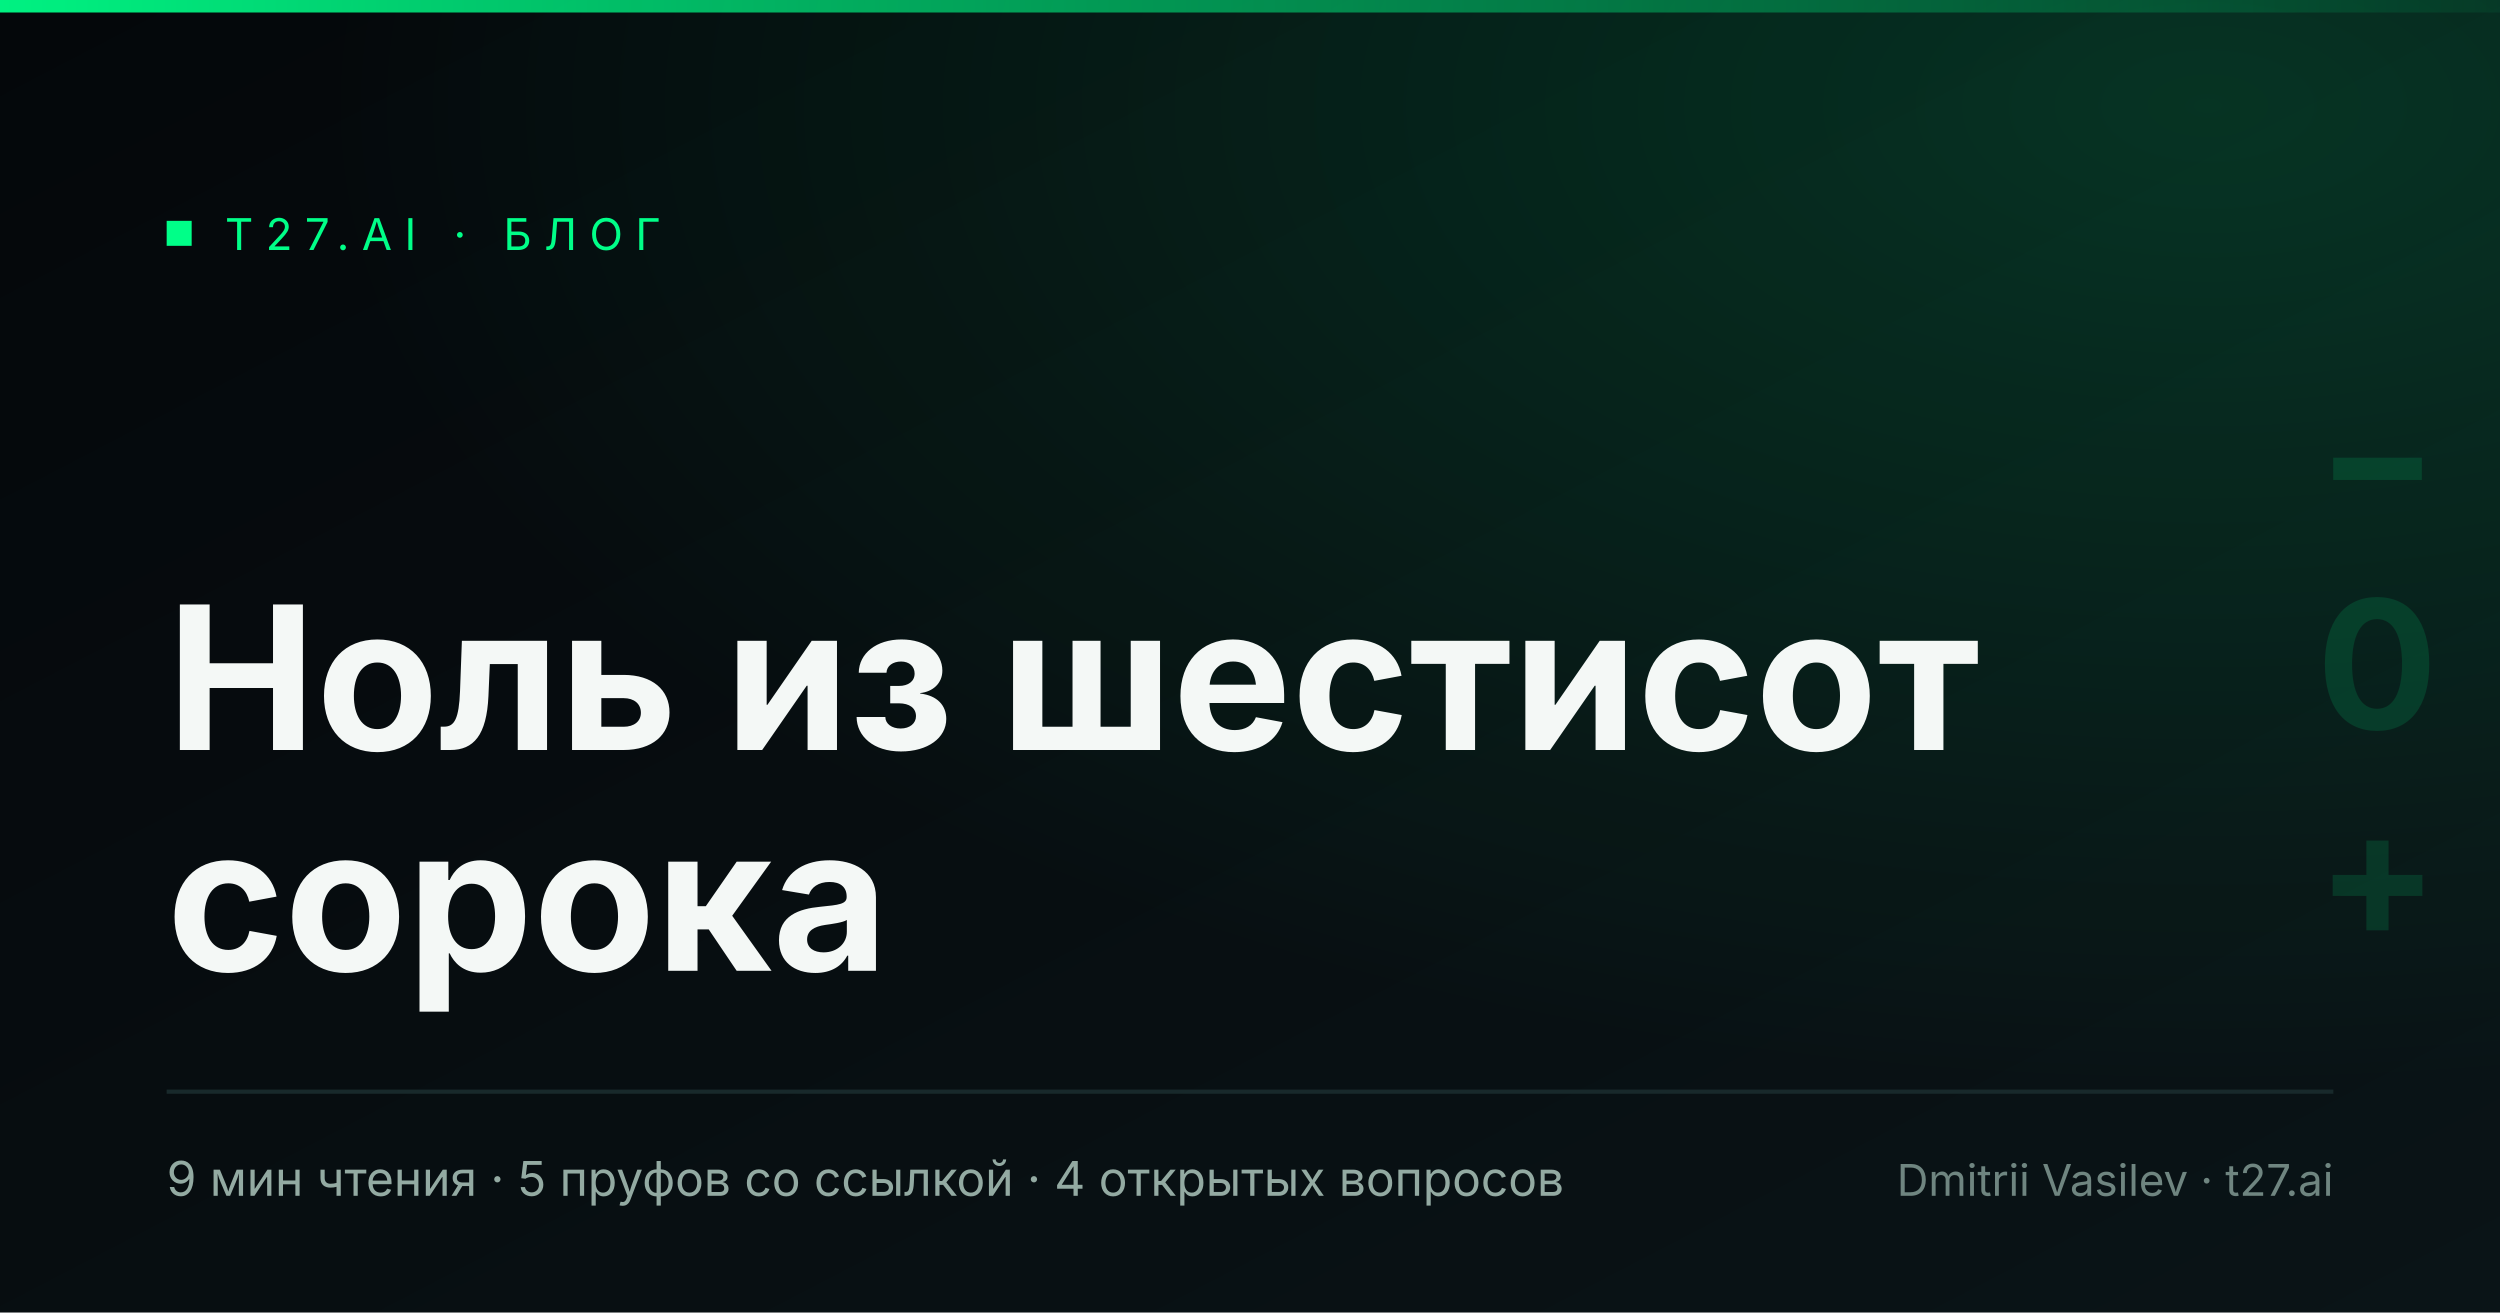
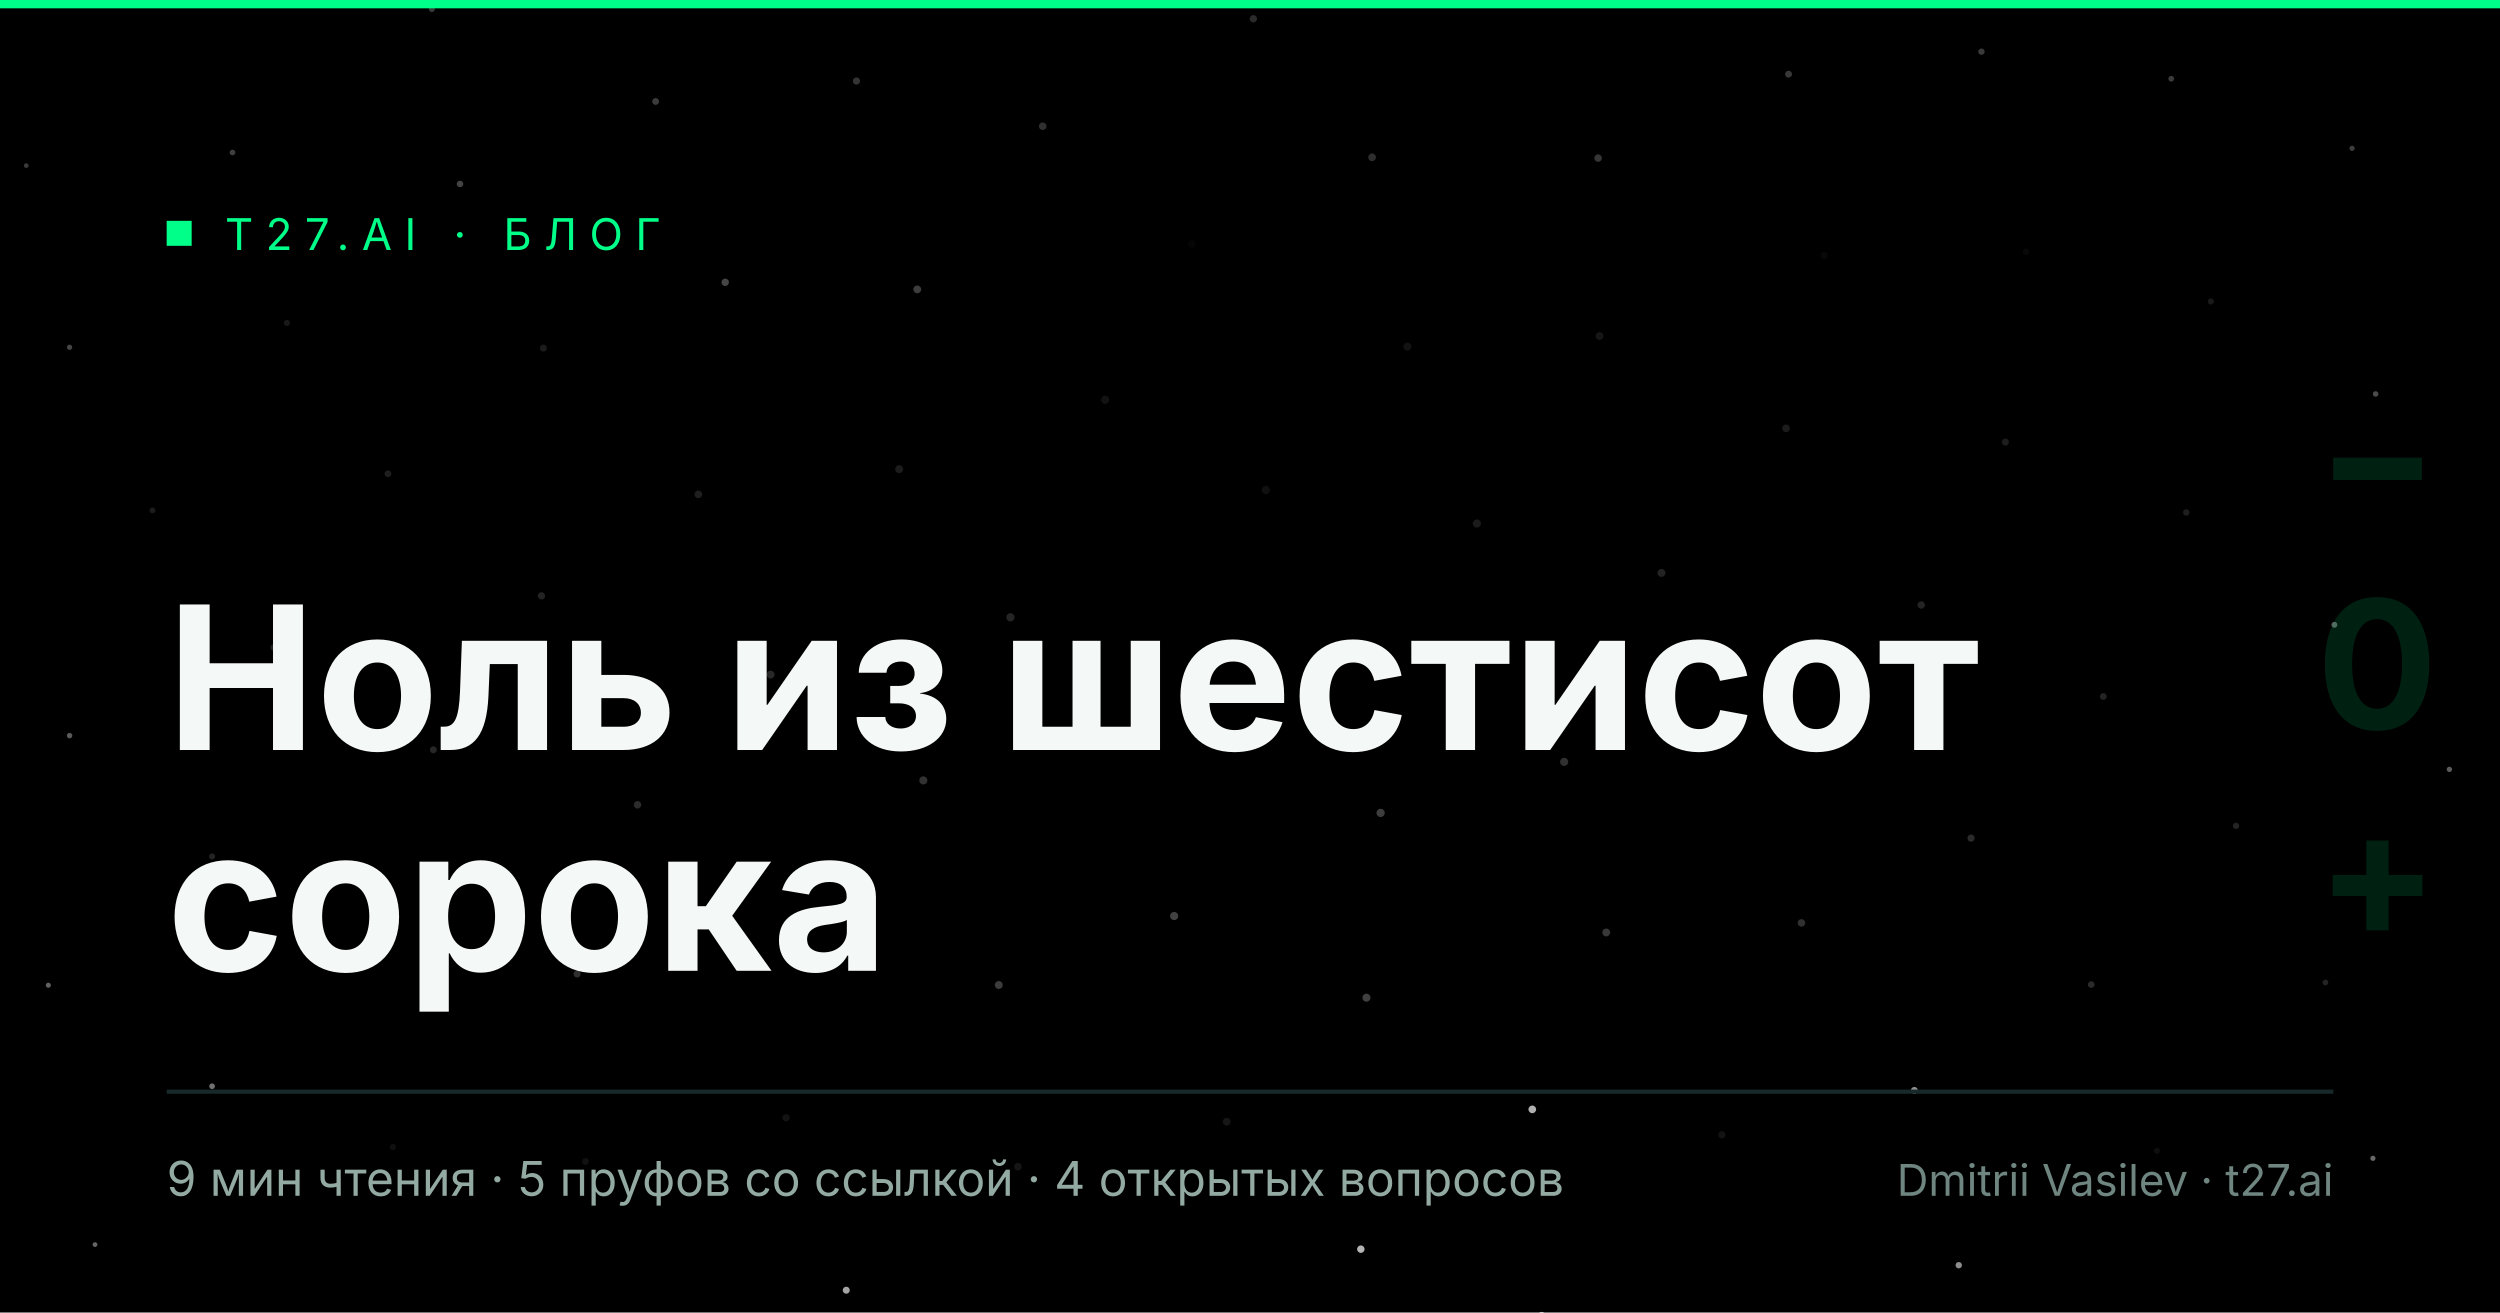
<svg xmlns="http://www.w3.org/2000/svg" width="1200" height="630" viewBox="0 0 1200 630" role="img" aria-label="Ноль из шестисот сорока">
-   <defs>
-     <linearGradient id="bg" x1="0" y1="0" x2="1" y2="1">
-       <stop offset="0%" stop-color="#04070a" />
-       <stop offset="100%" stop-color="#0a1417" />
-     </linearGradient>
-     <radialGradient id="halo" cx="0.88" cy="0.08" r="0.75">
-       <stop offset="0%" stop-color="#00ff88" stop-opacity="0.16" />
-       <stop offset="100%" stop-color="#00ff88" stop-opacity="0" />
-     </radialGradient>
-     <linearGradient id="glow" x1="0" y1="0" x2="1" y2="0">
-       <stop offset="0%" stop-color="#00ff88" stop-opacity="0.95" />
-       <stop offset="100%" stop-color="#00ff88" stop-opacity="0.06" />
-     </linearGradient>
-   </defs>
-   <rect width="1200" height="630" fill="url(#bg)" />
-   <rect width="1200" height="630" fill="url(#halo)" />
-   <text x="1112" y="250" font-family="Inter,Helvetica,Arial,sans-serif" font-size="86" font-weight="700" fill="#00ff88" opacity="0.13">−</text>
-   <text x="1112" y="350" font-family="Inter,Helvetica,Arial,sans-serif" font-size="86" font-weight="700" fill="#00ff88" opacity="0.13">0</text>
-   <text x="1112" y="450" font-family="Inter,Helvetica,Arial,sans-serif" font-size="86" font-weight="700" fill="#00ff88" opacity="0.13">+</text>
-   <rect x="0" y="0" width="1200" height="6" fill="url(#glow)" />
+   <rect width="1200" height="630" fill="#000000" />
+   <circle cx="638.9" cy="315.0" r="2.00" fill="#ffffff" opacity="0.164" />
+   <circle cx="550.3" cy="356.9" r="1.99" fill="#ffffff" opacity="0.232" />
+   <circle cx="607.6" cy="235.2" r="1.98" fill="#ffffff" opacity="0.064" />
+   <circle cx="662.7" cy="390.2" r="1.98" fill="#ffffff" opacity="0.242" />
+   <circle cx="485.0" cy="296.3" r="1.97" fill="#ffffff" opacity="0.145" />
+   <circle cx="708.9" cy="251.3" r="1.96" fill="#ffffff" opacity="0.109" />
+   <circle cx="563.6" cy="439.7" r="1.96" fill="#ffffff" opacity="0.257" />
+   <circle cx="530.5" cy="191.9" r="1.95" fill="#ffffff" opacity="0.073" />
+   <circle cx="750.8" cy="365.7" r="1.95" fill="#ffffff" opacity="0.194" />
+   <circle cx="443.2" cy="374.6" r="1.94" fill="#ffffff" opacity="0.198" />
+   <circle cx="675.6" cy="166.4" r="1.93" fill="#ffffff" opacity="0.071" />
+   <circle cx="655.9" cy="478.9" r="1.93" fill="#ffffff" opacity="0.252" />
+   <circle cx="431.6" cy="225.2" r="1.92" fill="#ffffff" opacity="0.110" />
+   <circle cx="797.5" cy="275.0" r="1.91" fill="#ffffff" opacity="0.137" />
+   <circle cx="479.4" cy="472.8" r="1.91" fill="#ffffff" opacity="0.237" />
+   <circle cx="572.1" cy="117.3" r="1.90" fill="#ffffff" opacity="0.022" />
+   <circle cx="771.0" cy="447.6" r="1.89" fill="#ffffff" opacity="0.219" />
+   <circle cx="369.9" cy="323.8" r="1.89" fill="#ffffff" opacity="0.160" />
+   <circle cx="767.8" cy="161.3" r="1.88" fill="#ffffff" opacity="0.089" />
+   <circle cx="588.8" cy="538.4" r="1.87" fill="#ffffff" opacity="0.089" />
+   <circle cx="440.3" cy="138.9" r="1.87" fill="#ffffff" opacity="0.242" />
+   <circle cx="853.0" cy="346.3" r="1.86" fill="#ffffff" opacity="0.167" />
+   <circle cx="385.7" cy="452.2" r="1.86" fill="#ffffff" opacity="0.208" />
+   <circle cx="658.6" cy="75.5" r="1.85" fill="#ffffff" opacity="0.182" />
+   <circle cx="735.5" cy="532.5" r="1.84" fill="#ffffff" opacity="0.691" />
+   <circle cx="335.2" cy="237.3" r="1.84" fill="#ffffff" opacity="0.124" />
+   <circle cx="857.3" cy="205.6" r="1.83" fill="#ffffff" opacity="0.113" />
+   <circle cx="488.6" cy="560.0" r="1.82" fill="#ffffff" opacity="0.084" />
+   <circle cx="500.5" cy="60.6" r="1.82" fill="#ffffff" opacity="0.189" />
+   <circle cx="864.7" cy="443.0" r="1.81" fill="#ffffff" opacity="0.194" />
+   <circle cx="306.0" cy="386.3" r="1.80" fill="#ffffff" opacity="0.174" />
+   <circle cx="767.1" cy="75.9" r="1.80" fill="#ffffff" opacity="0.214" />
+   <circle cx="653.2" cy="599.6" r="1.79" fill="#ffffff" opacity="0.706" />
+   <circle cx="348.1" cy="135.5" r="1.78" fill="#ffffff" opacity="0.274" />
+   <circle cx="922.2" cy="290.4" r="1.78" fill="#ffffff" opacity="0.141" />
+   <circle cx="377.3" cy="536.5" r="1.77" fill="#ffffff" opacity="0.076" />
+   <circle cx="601.6" cy="9.0" r="1.77" fill="#ffffff" opacity="0.168" />
+   <circle cx="826.5" cy="544.7" r="1.76" fill="#ffffff" opacity="0.076" />
+   <circle cx="259.9" cy="286.0" r="1.75" fill="#ffffff" opacity="0.139" />
+   <circle cx="875.6" cy="122.6" r="1.75" fill="#ffffff" opacity="0.033" />
+   <circle cx="537.3" cy="632.1" r="1.74" fill="#ffffff" opacity="0.689" />
+   <circle cx="411.1" cy="38.9" r="1.73" fill="#ffffff" opacity="0.206" />
+   <circle cx="946.1" cy="402.3" r="1.73" fill="#ffffff" opacity="0.169" />
+   <circle cx="277.0" cy="467.5" r="1.72" fill="#ffffff" opacity="0.185" />
+   <circle cx="727.7" cy="-1.8" r="1.71" fill="#ffffff" opacity="0.181" />
+   <circle cx="740.0" cy="631.4" r="1.71" fill="#ffffff" opacity="0.663" />
+   <circle cx="260.8" cy="167.1" r="1.70" fill="#ffffff" opacity="0.106" />
+   <circle cx="962.6" cy="212.2" r="1.69" fill="#ffffff" opacity="0.117" />
+   <circle cx="406.2" cy="619.3" r="1.69" fill="#ffffff" opacity="0.641" />
+   <circle cx="918.9" cy="523.4" r="1.67" fill="#ffffff" opacity="0.564" />
+   <circle cx="208.0" cy="359.9" r="1.67" fill="#ffffff" opacity="0.152" />
+   <circle cx="858.5" cy="35.6" r="1.66" fill="#ffffff" opacity="0.221" />
+   <circle cx="314.7" cy="48.7" r="1.65" fill="#ffffff" opacity="0.232" />
+   <circle cx="1009.6" cy="334.3" r="1.64" fill="#ffffff" opacity="0.144" />
+   <circle cx="281.0" cy="557.5" r="1.64" fill="#ffffff" opacity="0.068" />
+   <circle cx="838.8" cy="634.0" r="1.62" fill="#ffffff" opacity="0.611" />
+   <circle cx="186.2" cy="227.4" r="1.62" fill="#ffffff" opacity="0.119" />
+   <circle cx="972.5" cy="120.8" r="1.61" fill="#ffffff" opacity="0.034" />
+   <circle cx="1003.8" cy="472.6" r="1.59" fill="#ffffff" opacity="0.168" />
+   <circle cx="183.3" cy="450.8" r="1.58" fill="#ffffff" opacity="0.163" />
+   <circle cx="220.8" cy="88.3" r="1.57" fill="#ffffff" opacity="0.262" />
+   <circle cx="1049.4" cy="246.0" r="1.56" fill="#ffffff" opacity="0.120" />
+   <circle cx="940.2" cy="607.3" r="1.54" fill="#ffffff" opacity="0.551" />
+   <circle cx="131.3" cy="310.8" r="1.53" fill="#ffffff" opacity="0.131" />
+   <circle cx="951.1" cy="24.8" r="1.53" fill="#ffffff" opacity="0.228" />
+   <circle cx="1073.3" cy="396.4" r="1.51" fill="#ffffff" opacity="0.144" />
+   <circle cx="188.6" cy="550.6" r="1.50" fill="#ffffff" opacity="0.060" />
+   <circle cx="137.7" cy="155.0" r="1.48" fill="#ffffff" opacity="0.100" />
+   <circle cx="1061.2" cy="144.7" r="1.48" fill="#ffffff" opacity="0.098" />
+   <circle cx="1035.3" cy="552.4" r="1.46" fill="#ffffff" opacity="0.058" />
+   <circle cx="101.8" cy="411.1" r="1.45" fill="#ffffff" opacity="0.142" />
+   <circle cx="207.3" cy="4.4" r="1.43" fill="#ffffff" opacity="0.220" />
+   <circle cx="1120.5" cy="299.9" r="1.42" fill="#ffffff" opacity="0.357" />
+   <circle cx="73.2" cy="245.0" r="1.40" fill="#ffffff" opacity="0.111" />
+   <circle cx="1042.2" cy="37.8" r="1.39" fill="#ffffff" opacity="0.234" />
+   <circle cx="1116.2" cy="471.6" r="1.37" fill="#ffffff" opacity="0.143" />
+   <circle cx="101.8" cy="521.4" r="1.37" fill="#ffffff" opacity="0.441" />
+   <circle cx="111.6" cy="73.2" r="1.35" fill="#ffffff" opacity="0.247" />
+   <circle cx="1140.3" cy="189.1" r="1.34" fill="#ffffff" opacity="0.295" />
+   <circle cx="33.4" cy="353.1" r="1.31" fill="#ffffff" opacity="0.357" />
+   <circle cx="1175.7" cy="369.3" r="1.29" fill="#ffffff" opacity="0.358" />
+   <circle cx="133.6" cy="634.1" r="1.28" fill="#ffffff" opacity="0.458" />
+   <circle cx="33.4" cy="166.7" r="1.26" fill="#ffffff" opacity="0.276" />
+   <circle cx="1129.0" cy="71.2" r="1.26" fill="#ffffff" opacity="0.239" />
+   <circle cx="1139.0" cy="556.0" r="1.24" fill="#ffffff" opacity="0.413" />
+   <circle cx="23.2" cy="472.9" r="1.23" fill="#ffffff" opacity="0.381" />
+   <circle cx="45.6" cy="597.4" r="1.15" fill="#ffffff" opacity="0.399" />
+   <circle cx="12.6" cy="79.5" r="1.13" fill="#ffffff" opacity="0.229" />
+   <text x="1112" y="250" font-family="Inter,DejaVu Sans,Helvetica,Arial,sans-serif" font-size="86" font-weight="700" fill="#00ff88" opacity="0.13">−</text>
+   <text x="1112" y="350" font-family="Inter,DejaVu Sans,Helvetica,Arial,sans-serif" font-size="86" font-weight="700" fill="#00ff88" opacity="0.13">0</text>
+   <text x="1112" y="450" font-family="Inter,DejaVu Sans,Helvetica,Arial,sans-serif" font-size="86" font-weight="700" fill="#00ff88" opacity="0.13">+</text>
+   <rect x="0" y="0" width="1200" height="4" fill="#00ff88" />
  <rect x="80" y="106" width="12" height="12" fill="#00ff88" />
-   <text x="108" y="120" font-family="Inter,Helvetica,Arial,sans-serif" font-size="21" letter-spacing="6" fill="#00ff88">T27.AI · БЛОГ</text>
-   <text x="80" y="360" font-family="Inter,Helvetica,Arial,sans-serif" font-size="96" font-weight="700" fill="#f4f8f6">Ноль из шестисот</text>
-   <text x="80" y="466" font-family="Inter,Helvetica,Arial,sans-serif" font-size="96" font-weight="700" fill="#f4f8f6">сорока</text>
+   <text x="108" y="120" font-family="Inter,DejaVu Sans,Helvetica,Arial,sans-serif" font-size="21" letter-spacing="6" fill="#00ff88">T27.AI · БЛОГ</text>
+   <text x="80" y="360" font-family="Inter,DejaVu Sans,Helvetica,Arial,sans-serif" font-size="96" font-weight="700" fill="#f4f8f6">Ноль из шестисот</text>
+   <text x="80" y="466" font-family="Inter,DejaVu Sans,Helvetica,Arial,sans-serif" font-size="96" font-weight="700" fill="#f4f8f6">сорока</text>
  <line x1="80" y1="524" x2="1120" y2="524" stroke="#18292b" stroke-width="2" />
-   <text x="80" y="574" font-family="Inter,Helvetica,Arial,sans-serif" font-size="23" fill="#93aaa2">9 мин чтения  ·  5 пруфов со ссылкой  ·  4 открытых вопросов</text>
-   <text x="1120" y="574" text-anchor="end" font-family="Inter,Helvetica,Arial,sans-serif" font-size="21" fill="#6f8580">Dmitrii Vasilev · t27.ai</text>
+   <text x="80" y="574" font-family="Inter,DejaVu Sans,Helvetica,Arial,sans-serif" font-size="23" fill="#93aaa2">9 мин чтения  ·  5 пруфов со ссылкой  ·  4 открытых вопросов</text>
+   <text x="1120" y="574" text-anchor="end" font-family="Inter,DejaVu Sans,Helvetica,Arial,sans-serif" font-size="21" fill="#6f8580">Dmitrii Vasilev · t27.ai</text>
</svg>
